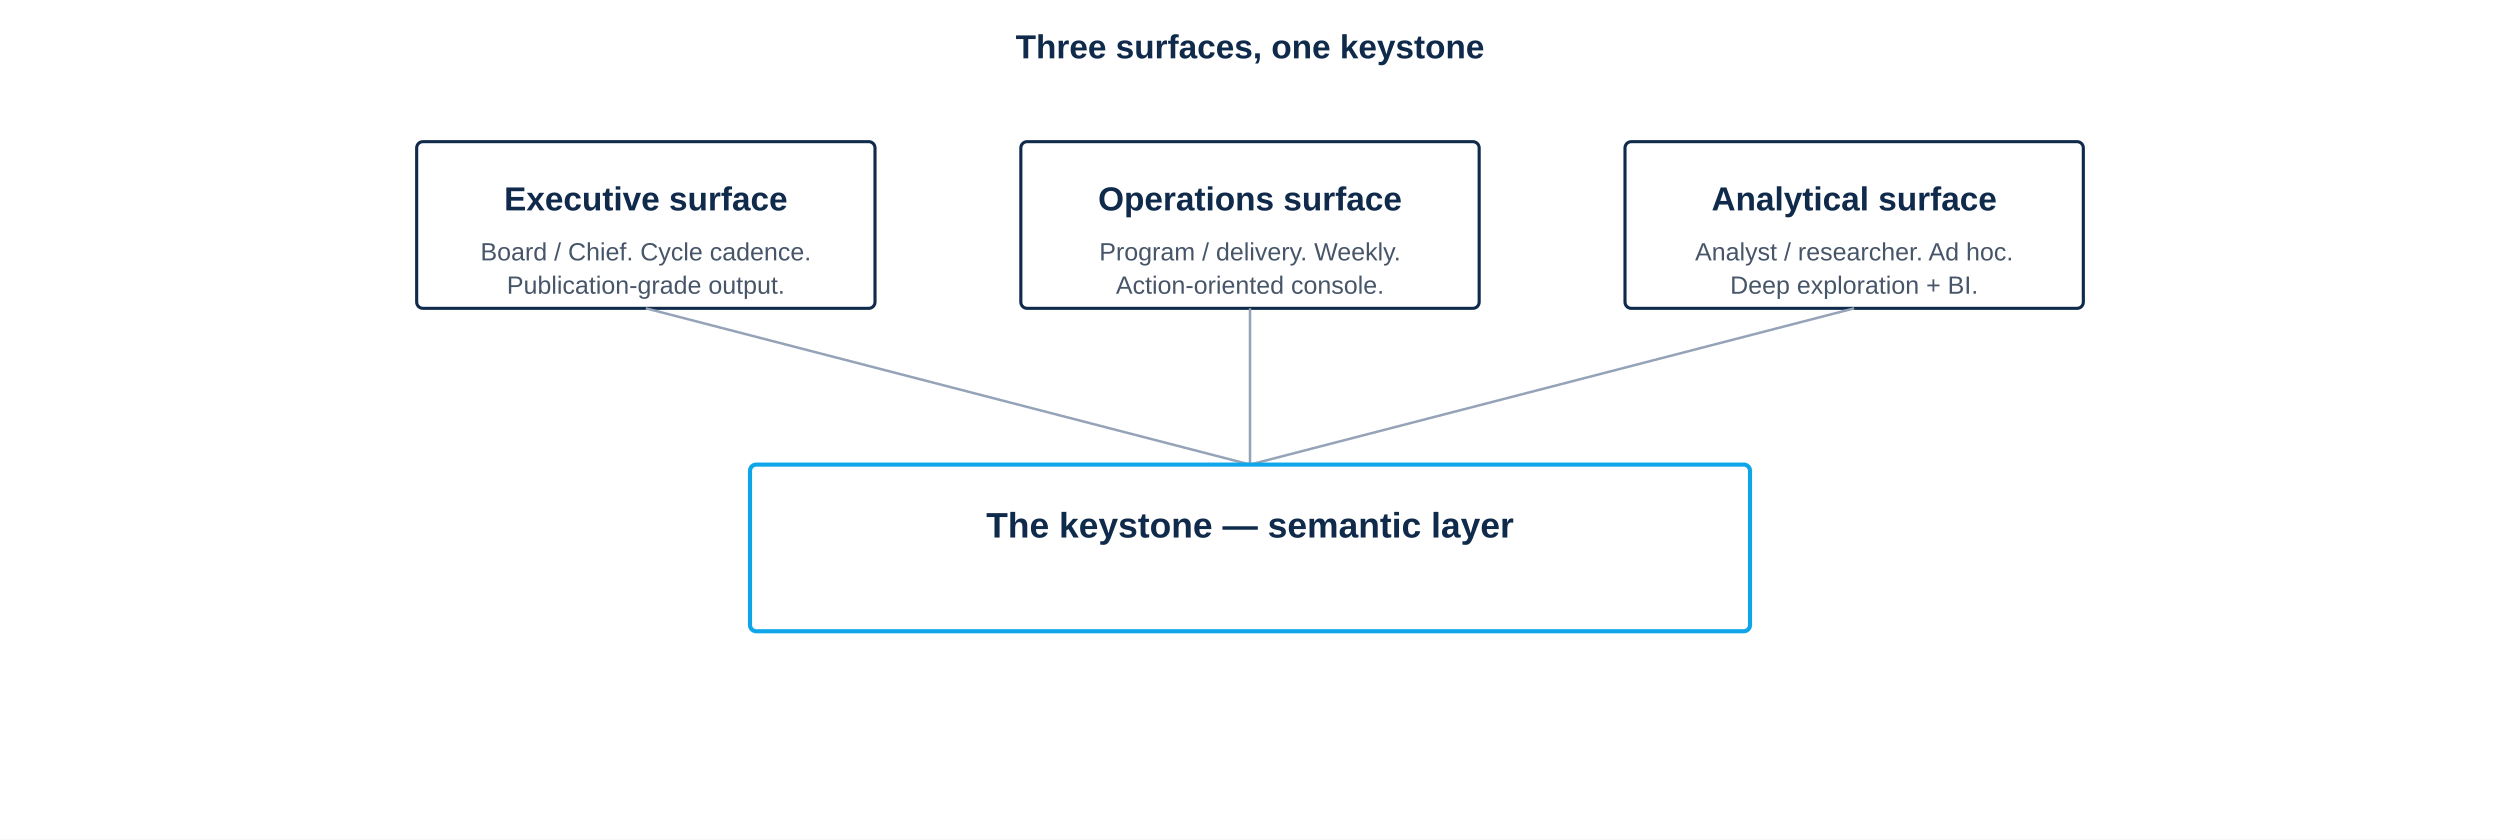
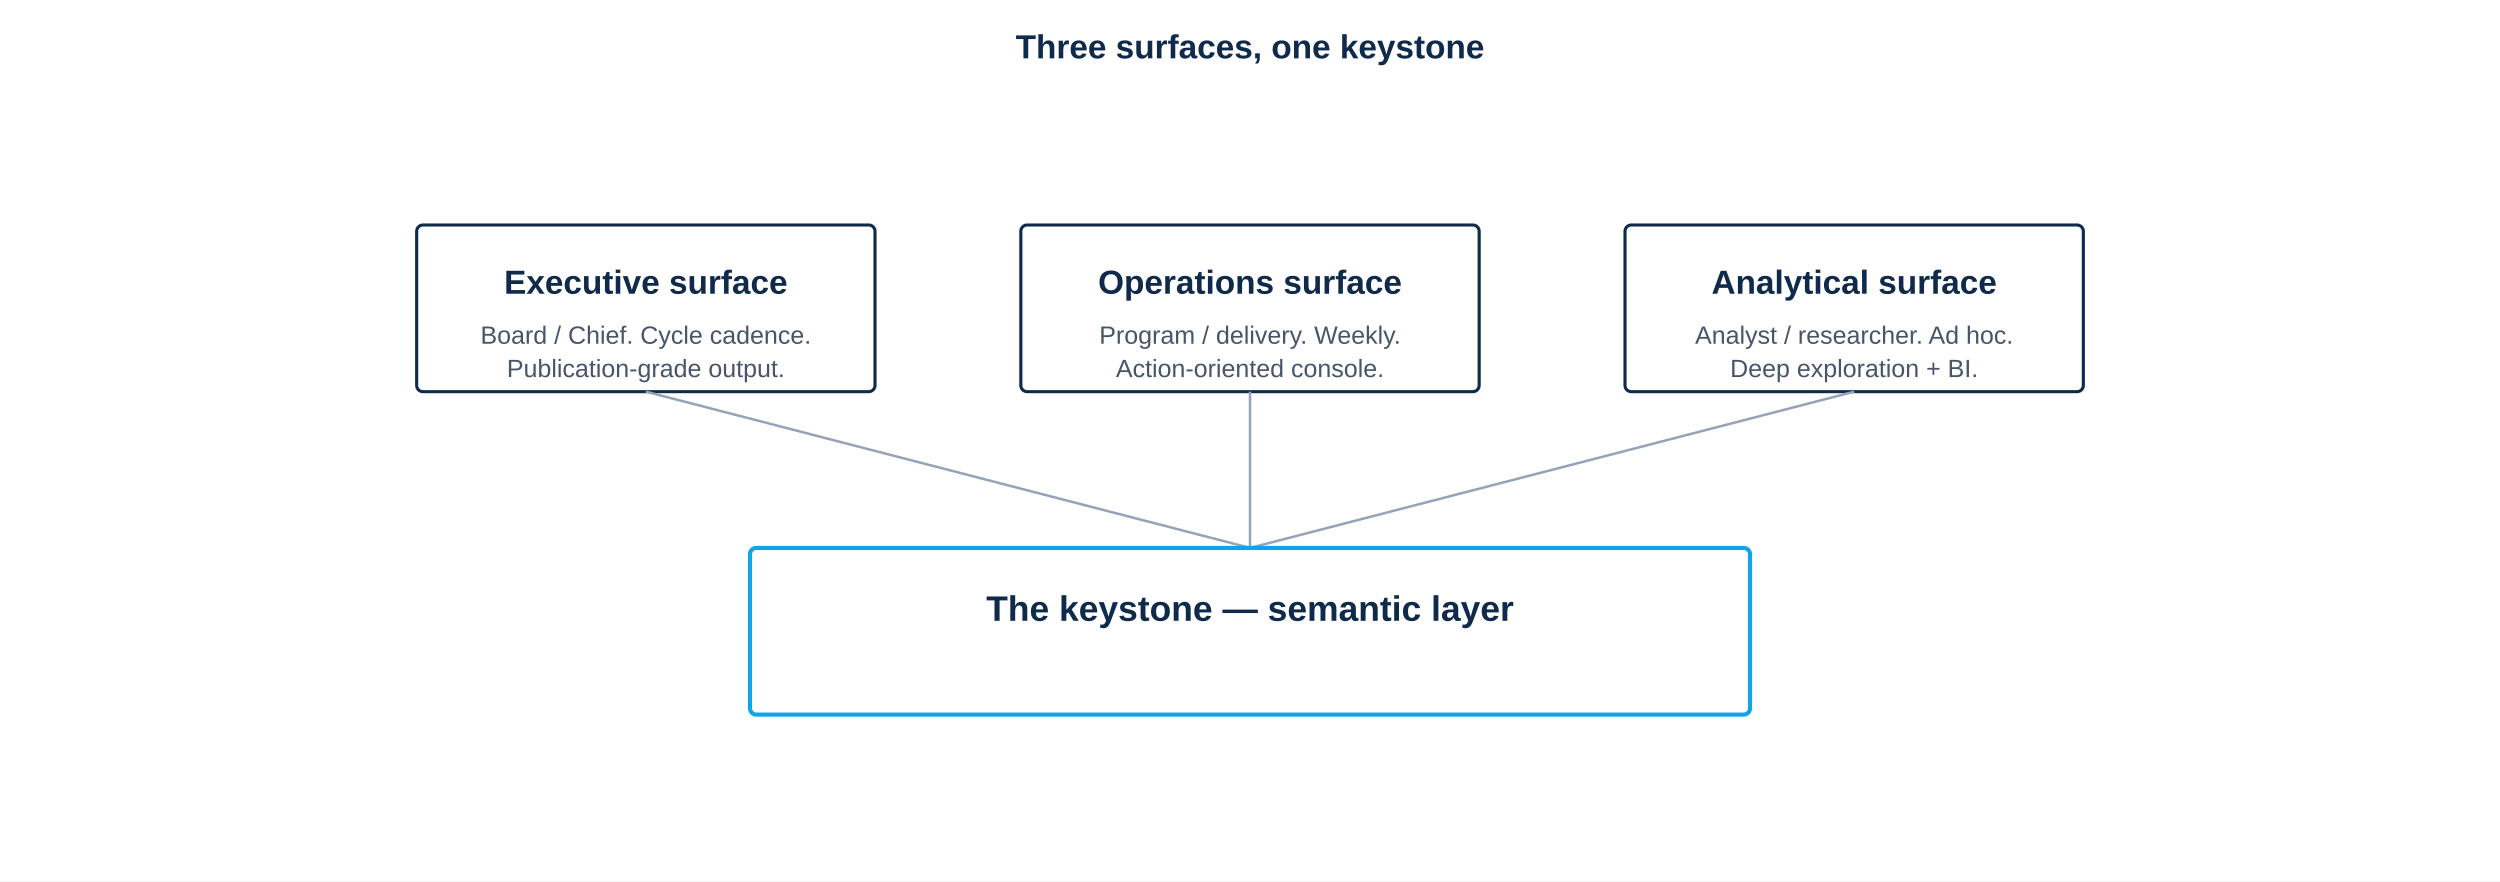
- <svg xmlns="http://www.w3.org/2000/svg" viewBox="0 -110 1200 403" role="img">
-   <rect x="0" y="-110" width="1200" height="403" fill="#FFFFFF" />
+ <svg xmlns="http://www.w3.org/2000/svg" viewBox="0 -110 1200 423" role="img">
+   <rect x="0" y="-110" width="1200" height="423" fill="#FFFFFF" />
  <text x="600" y="-82" font-family="-apple-system, BlinkMacSystemFont, 'Helvetica Neue', Arial, sans-serif" font-size="16" font-weight="700" fill="#0F2A4A" text-anchor="middle">Three surfaces, one keystone</text>
-   <g transform="translate(0, -257)">
+   <g transform="translate(0, -217)">
    <g>
      <rect x="200" y="215" width="220" height="80" fill="none" stroke="#0F2A4A" stroke-width="1.5" rx="3" />
      <text x="310" y="248" font-family="-apple-system, BlinkMacSystemFont, 'Helvetica Neue', Arial, sans-serif" font-size="16" font-weight="600" fill="#0F2A4A" text-anchor="middle">Executive surface</text>
      <text x="310" y="272" font-family="-apple-system, BlinkMacSystemFont, 'Helvetica Neue', Arial, sans-serif" font-size="12" fill="#475569" text-anchor="middle">Board / Chief. Cycle cadence.</text>
      <text x="310" y="288" font-family="-apple-system, BlinkMacSystemFont, 'Helvetica Neue', Arial, sans-serif" font-size="12" fill="#475569" text-anchor="middle">Publication-grade output.</text>
      <rect x="490" y="215" width="220" height="80" fill="none" stroke="#0F2A4A" stroke-width="1.5" rx="3" />
      <text x="600" y="248" font-family="-apple-system, BlinkMacSystemFont, 'Helvetica Neue', Arial, sans-serif" font-size="16" font-weight="600" fill="#0F2A4A" text-anchor="middle">Operations surface</text>
      <text x="600" y="272" font-family="-apple-system, BlinkMacSystemFont, 'Helvetica Neue', Arial, sans-serif" font-size="12" fill="#475569" text-anchor="middle">Program / delivery. Weekly.</text>
      <text x="600" y="288" font-family="-apple-system, BlinkMacSystemFont, 'Helvetica Neue', Arial, sans-serif" font-size="12" fill="#475569" text-anchor="middle">Action-oriented console.</text>
      <rect x="780" y="215" width="220" height="80" fill="none" stroke="#0F2A4A" stroke-width="1.5" rx="3" />
      <text x="890" y="248" font-family="-apple-system, BlinkMacSystemFont, 'Helvetica Neue', Arial, sans-serif" font-size="16" font-weight="600" fill="#0F2A4A" text-anchor="middle">Analytical surface</text>
      <text x="890" y="272" font-family="-apple-system, BlinkMacSystemFont, 'Helvetica Neue', Arial, sans-serif" font-size="12" fill="#475569" text-anchor="middle">Analyst / researcher. Ad hoc.</text>
      <text x="890" y="288" font-family="-apple-system, BlinkMacSystemFont, 'Helvetica Neue', Arial, sans-serif" font-size="12" fill="#475569" text-anchor="middle">Deep exploration + BI.</text>
    </g>
    <line x1="310" y1="295" x2="600" y2="370" stroke="#94A3B8" stroke-width="1.2" />
    <line x1="600" y1="295" x2="600" y2="370" stroke="#94A3B8" stroke-width="1.2" />
    <line x1="890" y1="295" x2="600" y2="370" stroke="#94A3B8" stroke-width="1.2" />
    <rect x="360" y="370" width="480" height="80" fill="none" stroke="#0EA5E9" stroke-width="2" rx="3" />
    <text x="600" y="405" font-family="-apple-system, BlinkMacSystemFont, 'Helvetica Neue', Arial, sans-serif" font-size="17" font-weight="600" fill="#0F2A4A" text-anchor="middle">The keystone — semantic layer</text>
  </g>
</svg>
